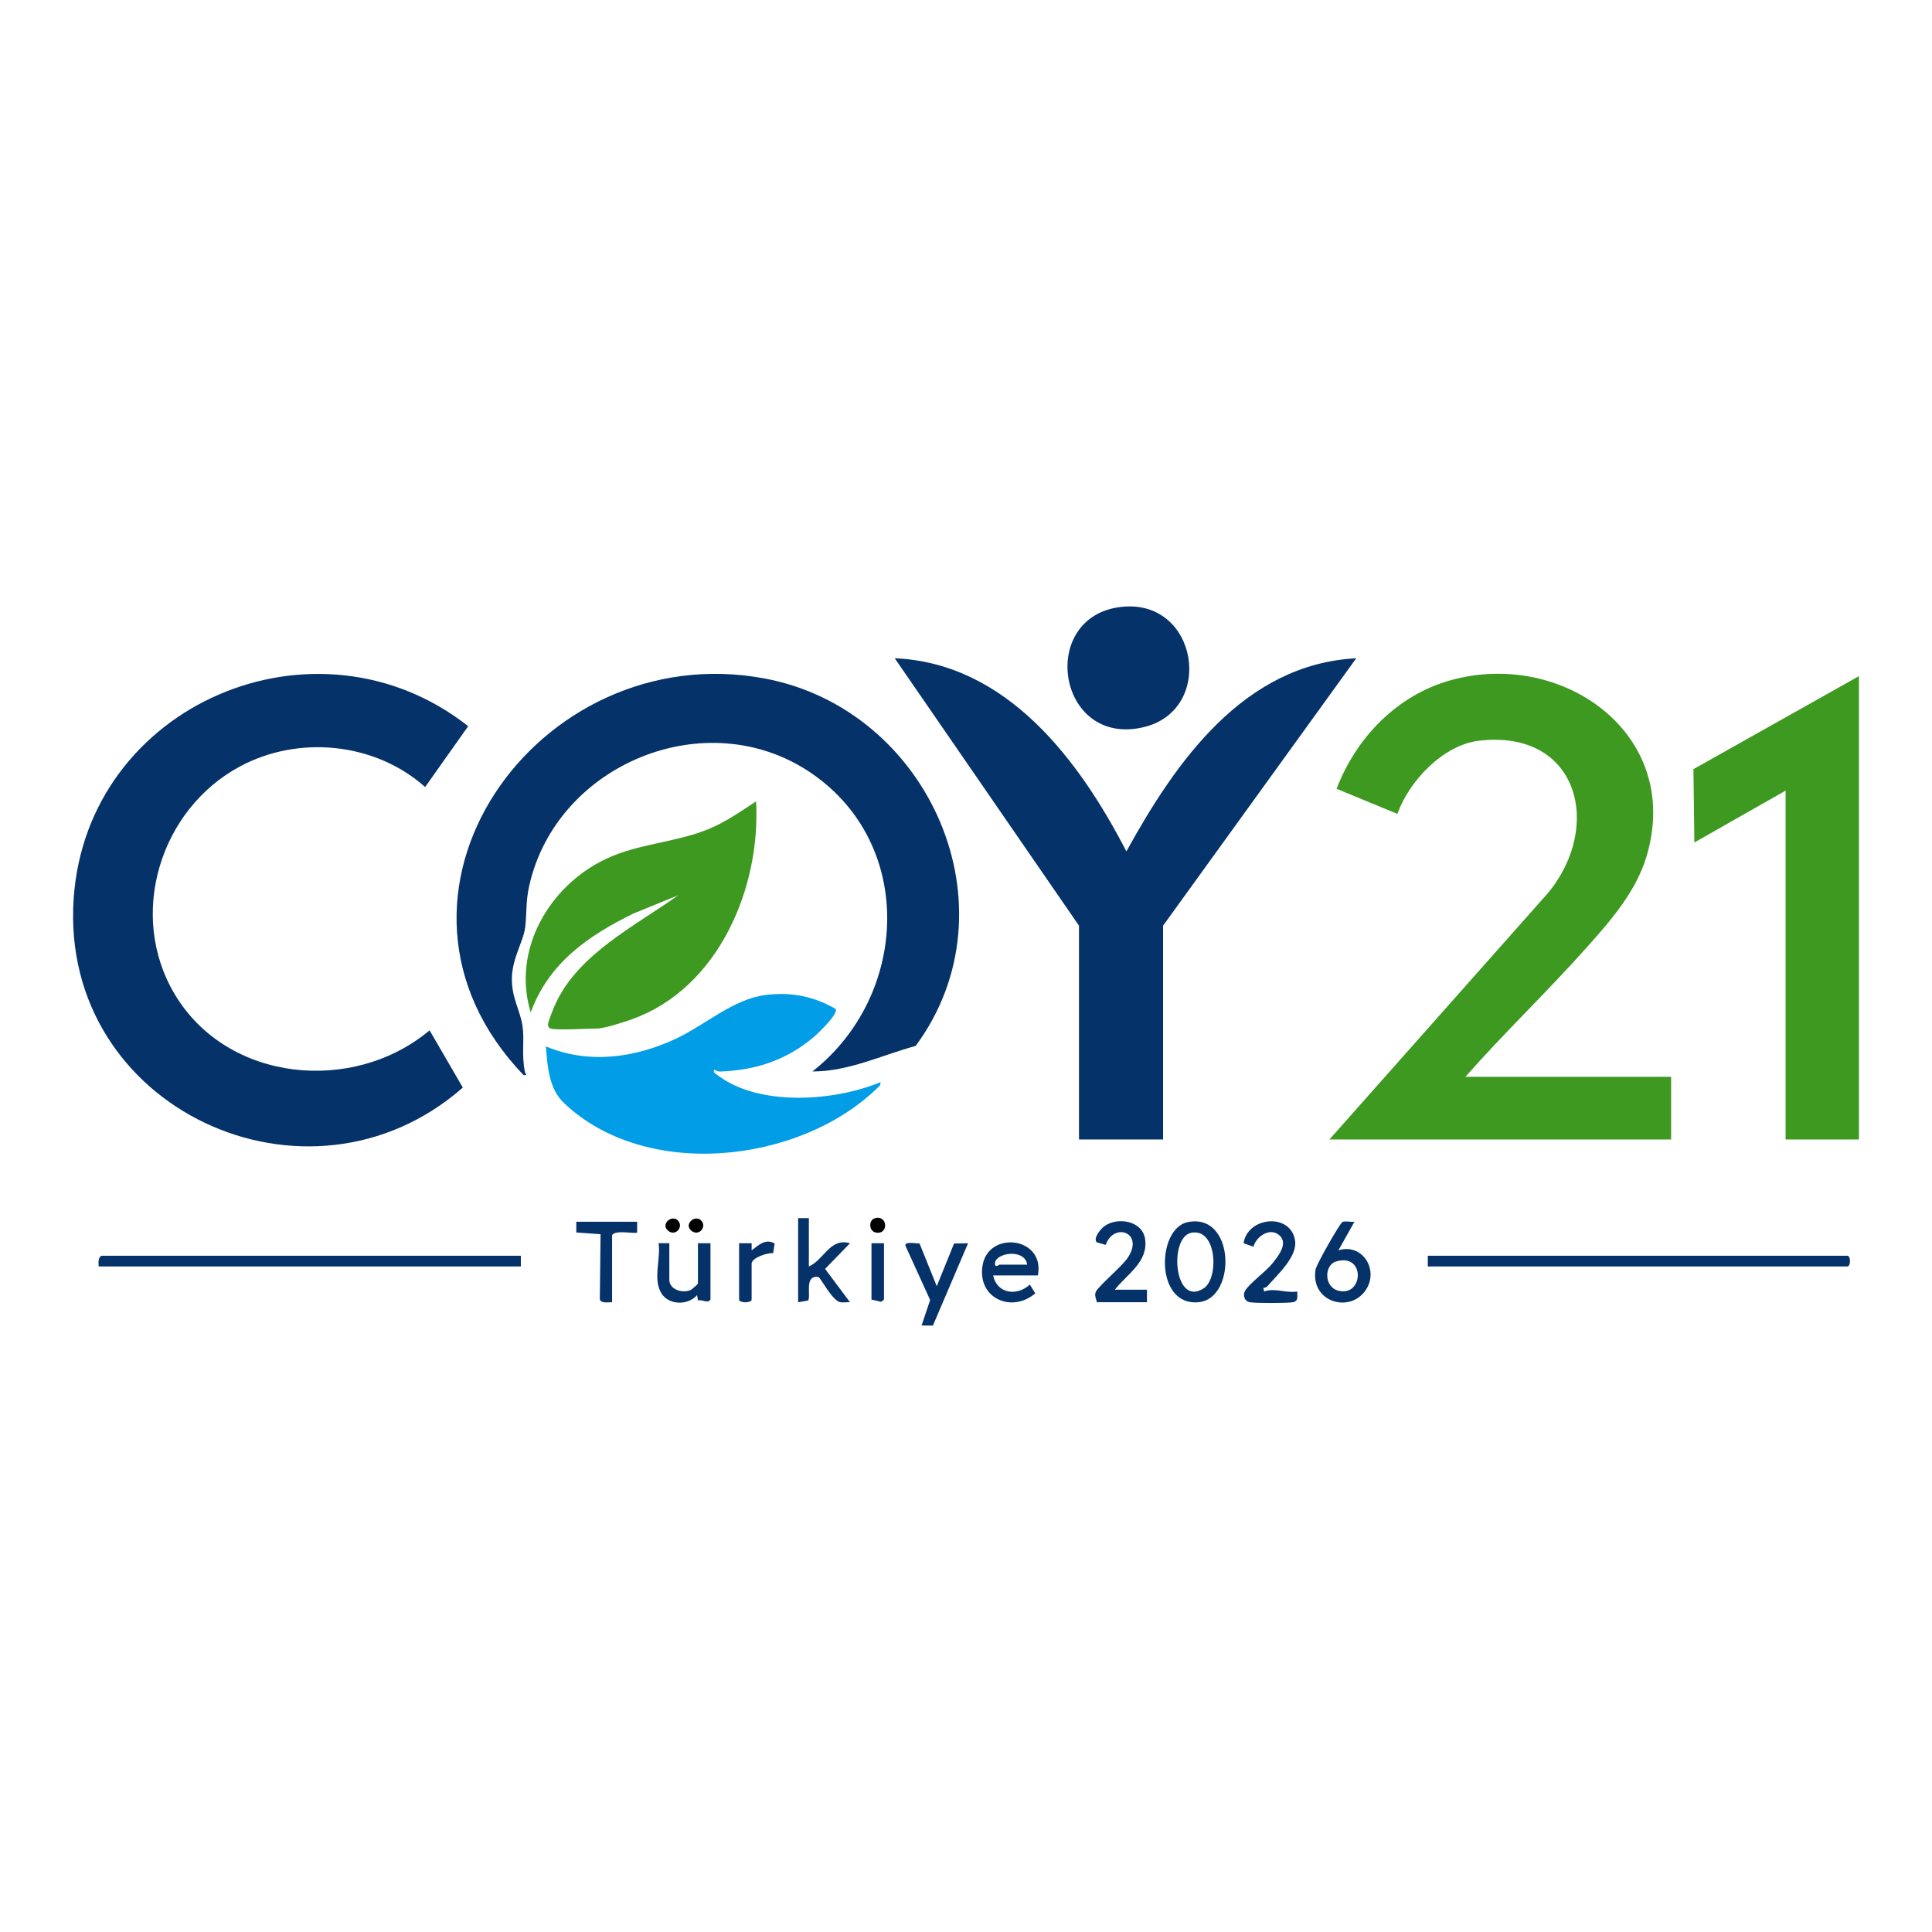
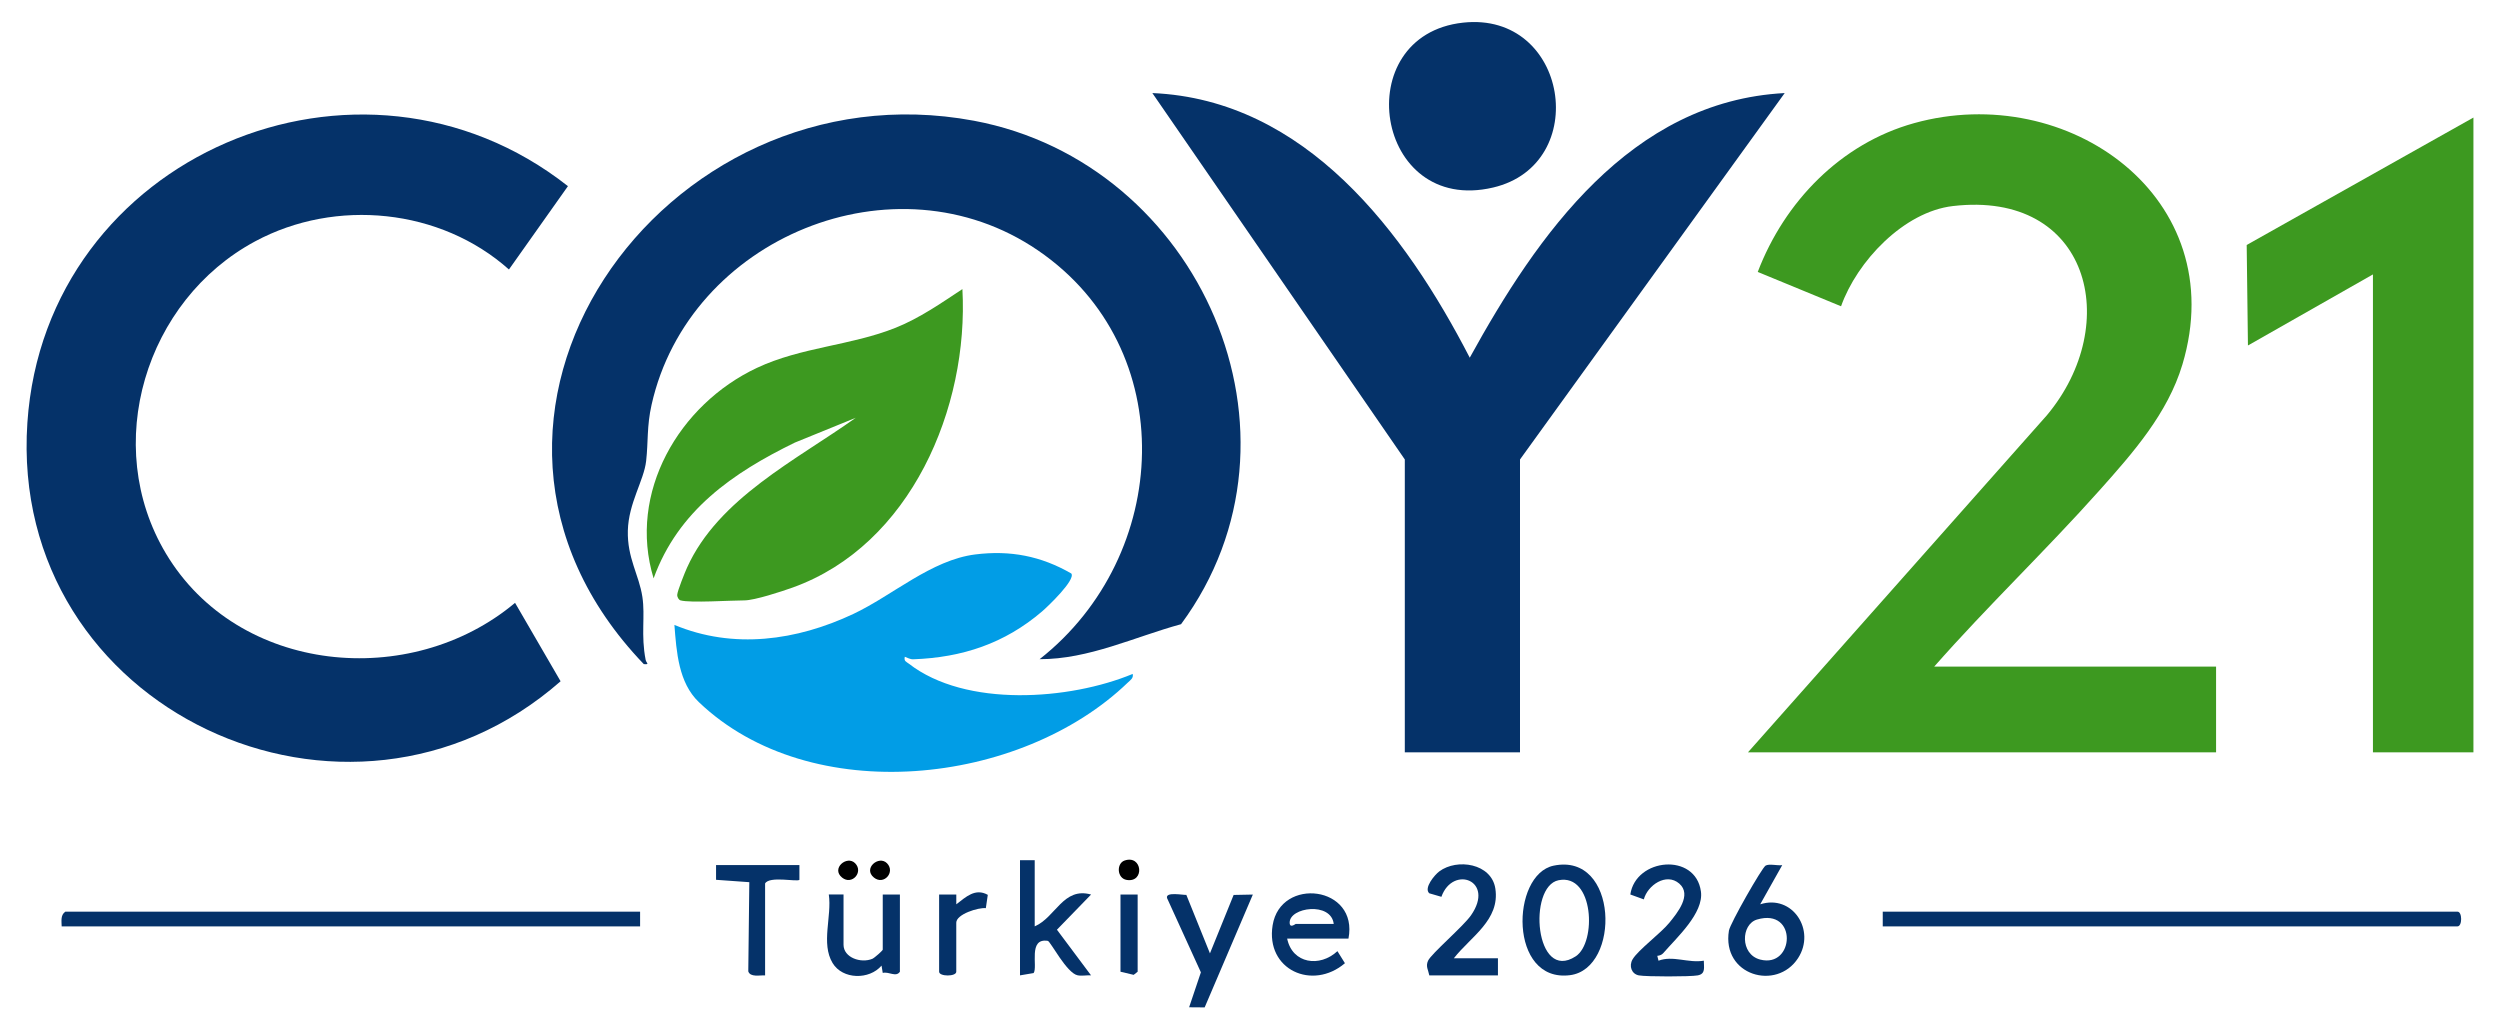
- <svg xmlns="http://www.w3.org/2000/svg" id="Layer_1" data-name="Layer 1" viewBox="0 0 1080 1080">
+ <svg xmlns="http://www.w3.org/2000/svg" id="Layer_1" data-name="Layer 1" viewBox="30 330 1020 420">
  <defs>
    <style>
      .cls-1 {
        fill: #053269;
      }

      .cls-2 {
        fill: #019de6;
      }

      .cls-3 {
        fill: #3d9920;
      }
    </style>
  </defs>
  <path class="cls-1" d="M240.14,575.96l18.58,32c-86.53,75.93-225.45,11.85-217.55-105.49,7.35-109.19,135.76-163.27,220.55-96.52l-24.07,34c-27.91-24.88-70.62-29.17-103.52-11.5-44.8,24.05-62.91,83.14-36.4,127.44,29.43,49.18,99.74,55.83,142.4,20.08Z" />
  <path class="cls-3" d="M819.16,601.96h115v35h-191l121.97-137.53c31.23-37.38,17.3-91.86-38.36-85.36-20.06,2.34-39.12,22.56-45.62,40.89l-33.99-14.01c10.92-28.62,33.82-52.37,63.78-60.7,62.79-17.47,129.89,30.43,109.48,98.48-6,20-20.16,36.01-33.75,51.25-21.86,24.52-45.8,47.32-67.51,71.99Z" />
  <path class="cls-1" d="M511.87,584.67c-19.08,5.21-37.55,14.32-57.71,14.28,53.63-42.16,58-126.7-.69-166.8-58.32-39.85-142.36-5.17-157.63,63-1.98,8.82-1.32,15.04-2.22,22.97s-7.18,17.14-7.46,28.37,4.56,17.99,5.93,27.04c1.2,7.93-.66,15.52,1.33,25.68.26,1.34,1.86,1.96-.75,1.75-95.73-99.78,7.67-245.44,134.69-221.7,92.24,17.24,141.42,128.28,84.51,205.41Z" />
  <path class="cls-1" d="M603.16,517.46l-103-149.49c62.68,2.7,103.2,57.03,129.5,107.97,27.55-50.06,65.55-104.67,128.5-107.97l-108,149.49v119.5h-47v-119.5Z" />
  <polygon class="cls-3" points="1039.16 377.96 1039.16 636.96 998.16 636.96 998.16 441.96 947.16 470.96 946.65 429.95 1039.16 377.96" />
  <path class="cls-3" d="M307.66,574.96c-.72-.2-1.41-1.33-1.35-2.3.1-1.61,3.09-9.06,4-11.06,12.77-28.33,44.77-43.98,68.85-61.15l-24.87,10.13c-25.37,12.38-47.57,27.72-57.62,55.39-10.65-34.94,10.37-70.92,42.14-85.87,18.1-8.52,38.35-9.06,56.62-16.38,9.77-3.91,18.51-10.02,27.23-15.77,2.66,48.35-21.04,104.44-69.24,121.76-4.45,1.6-15.56,5.25-19.75,5.25-5.56,0-22.06,1.1-26,0Z" />
  <path class="cls-2" d="M467.11,564.01c1.81,2.55-9.62,13.47-11.95,15.46-15.27,13.07-32.54,18.79-52.53,19.52-1.36.05-2.3-.62-3.47-1.03-.42,1.83.54,1.97,1.66,2.83,23.19,18,65.57,14.87,91.33,4.17.36,1.75-.9,2.47-1.98,3.51-43.67,42.1-129.43,51.56-175.03,8-8.31-7.94-9.13-20.49-9.98-31.51,24.09,10.07,49.92,6.41,73.02-4.48,15.95-7.52,31.82-22.03,49.73-24.27,14.28-1.79,26.87.66,39.2,7.79Z" />
  <path class="cls-1" d="M626.93,339.24c42.94-4.69,52.58,57.8,12.27,67.27-48.42,11.38-59.36-62.12-12.27-67.27Z" />
  <path class="cls-1" d="M291.16,701.96v6H55.16c-.04-2.15-.52-4.62,1.5-6h234.5Z" />
  <path class="cls-1" d="M798.16,707.96v-6h234.5c1.98,0,1.99,6,0,6h-234.5Z" />
  <path class="cls-1" d="M663.88,683.19c26.46-5.5,27.38,42.04,6.69,44.68-25.05,3.19-24.19-41.04-6.69-44.68ZM665.9,689.13c-12.63,2.53-9.65,41.91,6.99,31.05,8.63-5.63,7.42-33.93-6.99-31.05Z" />
  <path class="cls-1" d="M623.16,720.96h18v7h-28c-.42-2.23-1.57-3.66-.52-5.97,1.31-2.89,14.28-13.9,17.52-18.53,9.95-14.23-7.38-20.67-12.07-7.56l-4.95-1.44c-2.34-2.14,2.22-7.54,4.09-8.93,7.28-5.43,21.3-3.25,22.87,7,1.97,12.85-10.07,19.65-16.93,28.44Z" />
  <path class="cls-1" d="M757.15,682.97l-8.99,15.99c13.18-4.23,22.82,10.6,15.45,21.96-8.78,13.52-31.19,7.05-28.21-11.22.48-2.93,13.47-25.66,14.96-26.53s4.93.11,6.79-.2ZM746.86,705.17c-6.57,1.94-6.98,14.18,1.28,16.33,14.05,3.66,15.39-21.25-1.28-16.33Z" />
  <path class="cls-1" d="M706.17,719.98l.5,1.99c5.85-2.24,12.16,1.07,18.49-.01-.01,2.74.84,5.38-2.5,6-3.02.56-21,.56-24,0s-4.14-3.85-2.57-6.54c2.24-3.82,11.51-10.63,15.04-14.99,3.16-3.9,9.32-11.35,4-15.94s-12.95.75-14.45,6.46l-5.51-2c2.2-14.89,26.61-17.25,28.81-1.22,1.21,8.83-9.9,18.82-15.4,25.18-.59.68-1.51.98-2.39,1.07Z" />
  <path class="cls-1" d="M580.16,712.96h-25c2.13,10.27,13.32,11.81,20.51,5.11l3.06,4.92c-13.21,11.27-32.42,2.72-29.5-15.47,3.2-19.94,35.17-16.12,30.94,5.44ZM574.16,706.96c-1.05-9.16-18.08-6.82-17.98-.49.04,2.43,2.35.49,2.48.49h15.5Z" />
  <path class="cls-1" d="M452.16,680.96v27c8.57-3.69,11.63-16.19,23-12.99l-13.93,14.35,13.92,18.63c-1.76-.12-3.77.32-5.47-.02-4.48-.88-11.11-13.89-12.17-14.06-8.19-1.3-4,10.6-5.79,13.14l-5.56.94v-47h6Z" />
  <path class="cls-1" d="M514.02,695.1l9.64,23.88,9.66-23.84,7.84-.16-19.66,46.04-6.34-.05,4.8-14.26-13.79-30.26c-.83-2.75,6.54-1.21,7.85-1.34Z" />
  <path class="cls-1" d="M374.16,694.96v20.5c0,5.23,7.06,7.68,11.75,5.74.85-.35,4.25-3.37,4.25-3.74v-22.5h7v31.5c-1.61,2.4-4.46-.16-7,.49l-.49-2.98c-5,5.87-15.88,5.72-19.97-1.05-4.83-7.97-.23-19.09-1.55-27.97h6.01Z" />
  <path class="cls-1" d="M356.16,682.96v6.01c-.92.94-12.26-1.68-14,1.49v37.5c-2.15-.12-6.04.86-6.86-1.64l.42-36.39-13.57-.97v-6.01h34.01Z" />
  <path class="cls-1" d="M413.16,694.96h7.01s0,4,0,4c3.88-2.97,7.73-6.74,12.85-3.86l-.8,5.43c-3.02-.35-12.06,2.46-12.06,5.93v20c0,2.04-7,2.04-7,0v-31.5Z" />
  <polygon class="cls-1" points="494.16 694.96 494.16 726.46 492.54 727.74 487.16 726.46 487.16 694.96 494.16 694.96" />
  <path d="M488.82,681.1c7.31-2.5,8.3,9.15.86,7.91-4.02-.67-4.21-6.76-.86-7.91Z" />
  <path d="M378.9,682.21c3.51,3.58-1.28,9.11-5.33,5.84-4.6-3.71,2-9.24,5.33-5.84Z" />
  <path d="M391.9,682.21c3.51,3.58-1.28,9.11-5.33,5.84-4.6-3.71,2-9.24,5.33-5.84Z" />
</svg>
